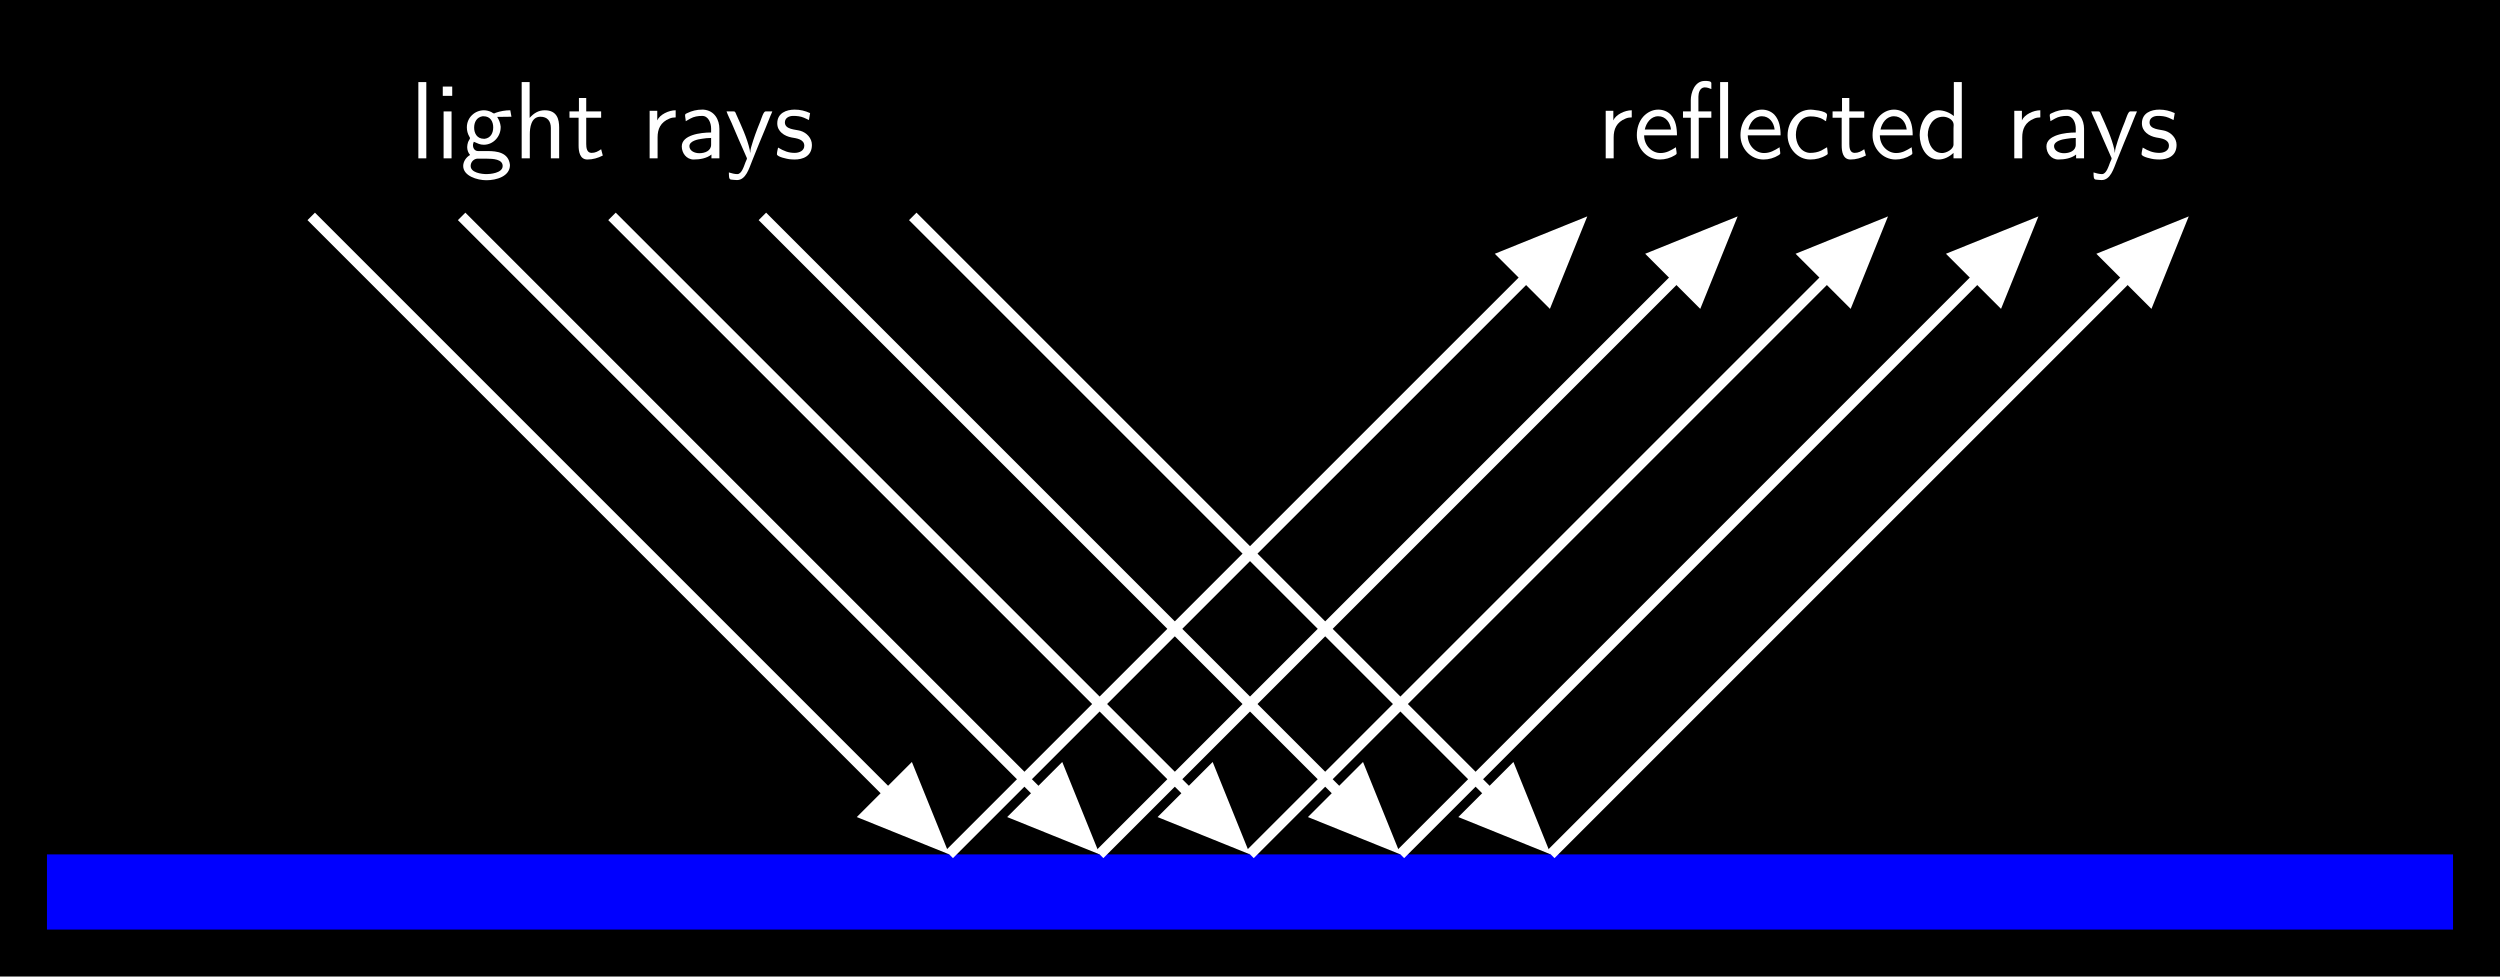
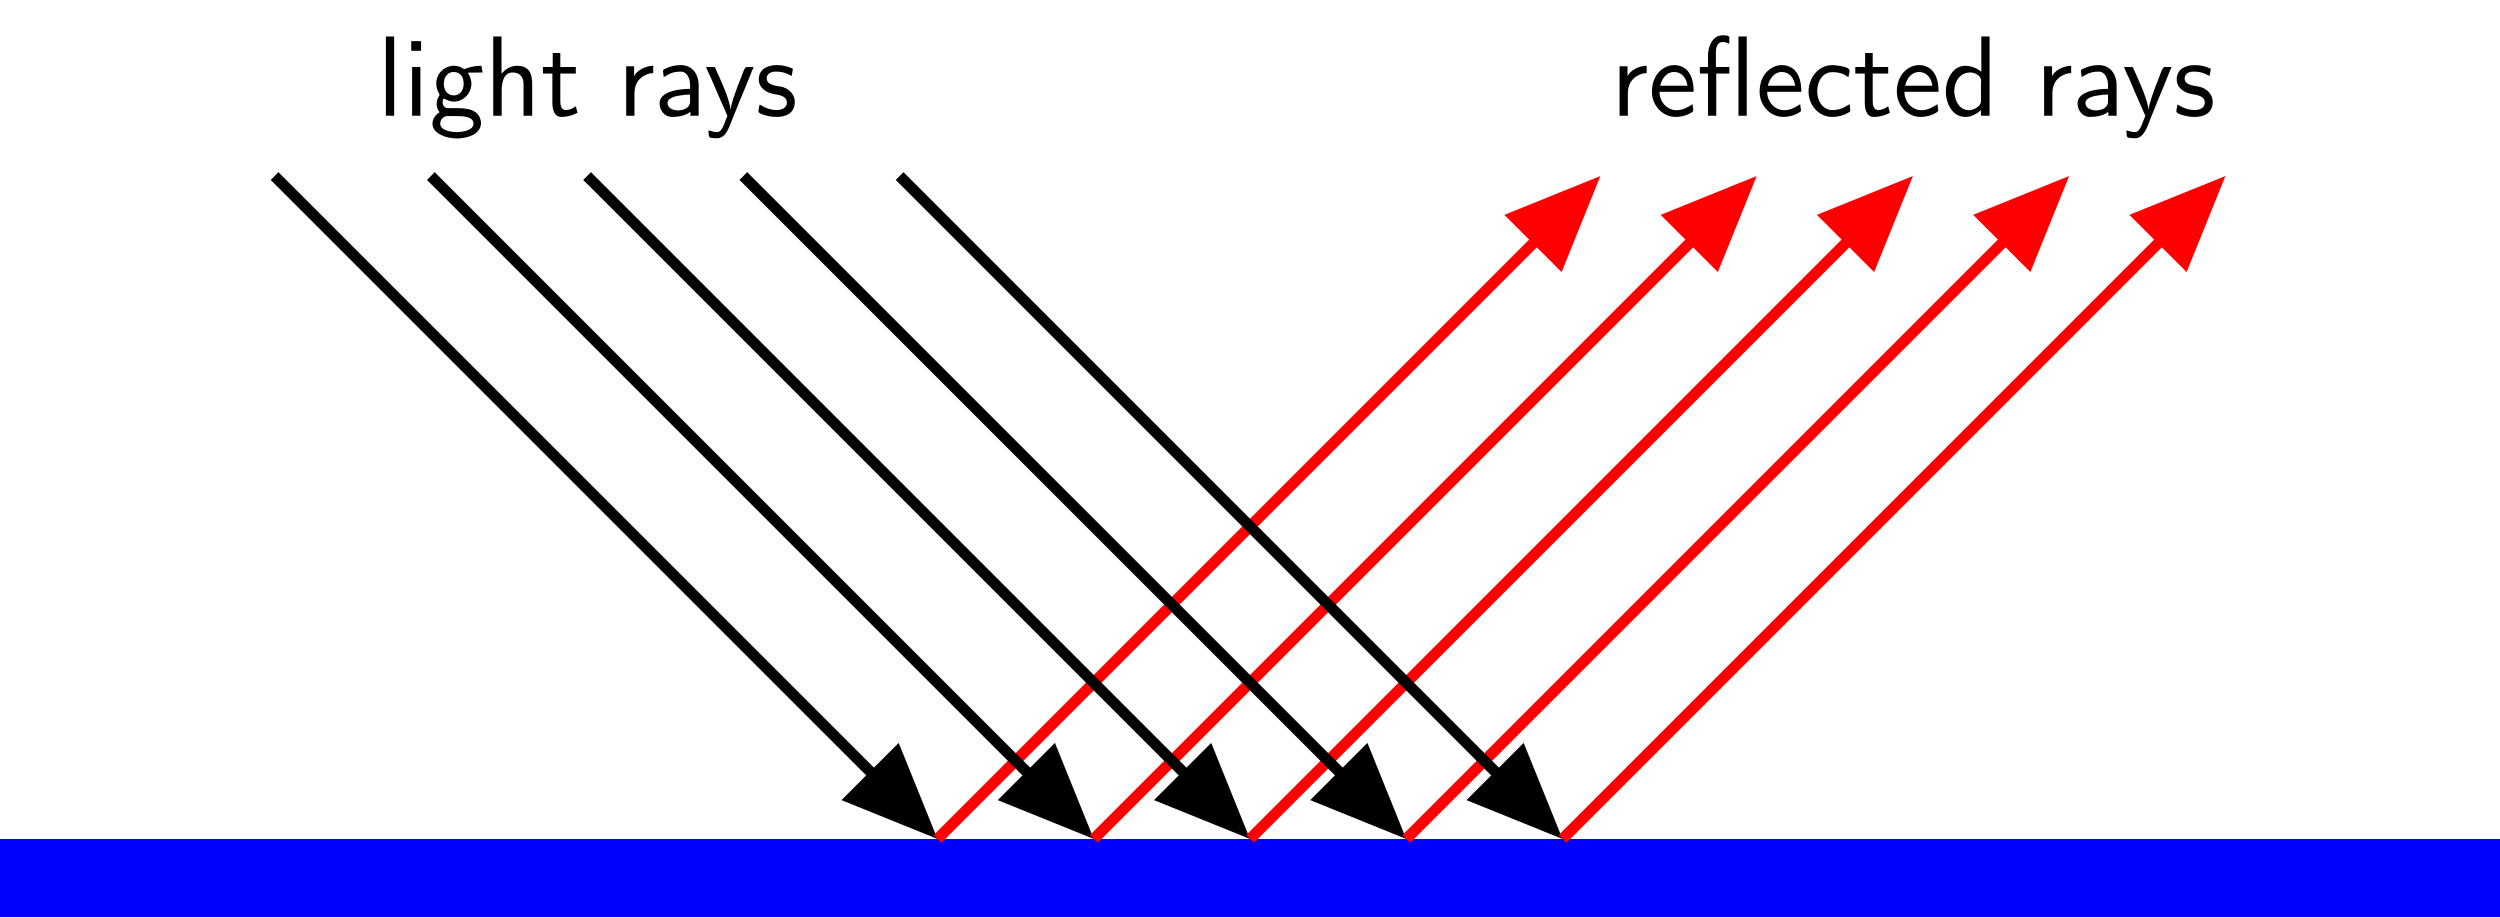
- <svg xmlns="http://www.w3.org/2000/svg" xmlns:xlink="http://www.w3.org/1999/xlink" width="235.625" height="92.041" viewBox="0 0 235.625 92.041">
+ <svg xmlns="http://www.w3.org/2000/svg" xmlns:xlink="http://www.w3.org/1999/xlink" width="226.772" height="83.187" viewBox="0 0 226.772 83.187">
  <defs>
    <g>
      <g id="glyph-0-0">
        <path d="M 0.812 -7.203 L 0.812 -0.016 L 1.562 -0.016 L 1.562 -7.203 Z M 0.812 -7.203 " />
      </g>
      <g id="glyph-0-1">
        <path d="M 0.812 -4.438 L 0.812 -0.016 L 1.562 -0.016 L 1.562 -4.438 Z M 0.734 -6.781 L 0.734 -5.906 L 1.625 -5.906 L 1.625 -6.781 Z M 0.734 -6.781 " />
      </g>
      <g id="glyph-0-2">
        <path d="M 0.922 -0.344 L 0.922 -0.328 C 0.562 -0.125 0.281 0.281 0.281 0.703 C 0.281 1.641 1.594 2.047 2.469 2.047 C 3.406 2.047 4.688 1.688 4.688 0.609 C 4.562 -0.578 3.453 -0.703 2.578 -0.703 L 1.688 -0.703 C 1.375 -0.703 1.203 -0.953 1.203 -1.25 L 1.203 -1.312 C 1.219 -1.422 1.25 -1.5 1.281 -1.578 C 1.656 -1.422 1.859 -1.297 2.219 -1.297 C 3.125 -1.297 3.812 -2.078 3.812 -2.938 L 3.812 -3.016 C 3.781 -3.344 3.656 -3.641 3.484 -3.922 L 4.828 -3.938 L 4.719 -4.547 C 4.266 -4.547 3.781 -4.469 3.344 -4.312 C 3.297 -4.281 3.234 -4.25 3.188 -4.25 C 3.109 -4.25 3 -4.344 2.938 -4.375 C 2.719 -4.484 2.469 -4.547 2.234 -4.547 C 1.391 -4.547 0.625 -3.875 0.625 -2.938 C 0.625 -2.625 0.703 -2.328 0.859 -2.062 C 0.875 -2.031 0.922 -1.969 0.922 -1.922 C 0.922 -1.844 0.781 -1.672 0.734 -1.531 C 0.688 -1.375 0.656 -1.219 0.656 -1.078 C 0.656 -0.812 0.75 -0.531 0.922 -0.344 Z M 1.578 0.016 L 2.516 0.016 C 3.078 0.016 4 0.062 4 0.703 C 4 1.391 2.766 1.469 2.5 1.469 C 1.984 1.469 0.984 1.328 0.984 0.703 C 0.984 0.359 1.234 0.062 1.578 0.016 Z M 2.109 -3.984 L 2.188 -3.984 C 2.875 -3.984 3.109 -3.438 3.109 -2.938 C 3.109 -2.406 2.875 -1.938 2.312 -1.859 L 2.234 -1.859 C 1.562 -1.859 1.312 -2.406 1.312 -2.906 C 1.312 -3.422 1.547 -3.891 2.109 -3.984 Z M 2.109 -3.984 " />
      </g>
      <g id="glyph-0-3">
        <path d="M 0.812 -7.203 L 0.812 -0.016 L 1.578 -0.016 L 1.578 -2.281 C 1.578 -2.875 1.688 -3.938 2.578 -3.938 C 3.234 -3.938 3.562 -3.531 3.562 -2.875 C 3.562 -2.75 3.562 -2.625 3.562 -2.516 L 3.562 -0.016 L 4.344 -0.016 L 4.344 -2.375 C 4.344 -2.547 4.344 -2.734 4.344 -2.922 C 4.344 -3.656 4.172 -4.547 2.984 -4.547 C 2.375 -4.547 1.938 -4.25 1.562 -3.828 L 1.562 -7.203 Z M 0.812 -7.203 " />
      </g>
      <g id="glyph-0-4">
        <path d="M 1.062 -5.703 L 1.062 -4.438 L 0.172 -4.438 L 0.172 -3.844 L 1.031 -3.844 L 1.031 -1.219 C 1.031 -0.672 1.141 0.094 1.859 0.094 C 2.375 0.094 2.859 -0.047 3.312 -0.281 L 3.156 -0.875 C 2.859 -0.672 2.609 -0.531 2.25 -0.531 C 1.797 -0.531 1.75 -1.031 1.75 -1.375 L 1.75 -3.844 L 3.156 -3.844 L 3.156 -4.438 L 1.75 -4.438 L 1.75 -5.703 Z M 1.062 -5.703 " />
      </g>
      <g id="glyph-0-5">
        <path d="M 1.531 -3.594 L 1.531 -4.5 L 0.812 -4.5 L 0.812 -0.016 L 1.562 -0.016 L 1.562 -2 C 1.562 -2.766 1.828 -3.422 2.688 -3.766 C 2.859 -3.844 3.062 -3.875 3.266 -3.875 L 3.266 -4.547 C 2.609 -4.547 1.766 -4.141 1.531 -3.594 Z M 1.531 -3.594 " />
      </g>
      <g id="glyph-0-6">
        <path d="M 0.812 -3.516 C 0.969 -3.594 1.094 -3.688 1.25 -3.766 C 1.578 -3.953 1.969 -4.016 2.359 -4.016 C 2.953 -4.016 3.203 -3.344 3.203 -2.828 C 3.203 -2.703 3.203 -2.578 3.203 -2.453 C 2.188 -2.453 0.438 -2.219 0.438 -1.141 C 0.438 -0.516 0.875 0.094 1.562 0.094 C 2.141 0.094 2.797 -0.016 3.234 -0.375 L 3.234 -0.016 L 3.984 -0.016 L 3.984 -2.797 C 3.984 -3.625 3.547 -4.531 2.469 -4.609 L 2.359 -4.609 C 1.859 -4.609 1.406 -4.5 0.953 -4.281 C 0.875 -4.25 0.75 -4.203 0.75 -4.094 C 0.75 -3.891 0.812 -3.703 0.812 -3.516 Z M 3.203 -1.938 L 3.203 -1.297 C 3.203 -0.719 2.609 -0.5 2.094 -0.5 C 1.672 -0.5 1.156 -0.703 1.156 -1.172 C 1.172 -1.656 1.953 -1.812 2.328 -1.859 C 2.609 -1.906 2.906 -1.938 3.203 -1.938 Z M 3.203 -1.938 " />
      </g>
      <g id="glyph-0-7">
        <path d="M 0.141 -4.438 C 0.266 -4.078 0.453 -3.719 0.609 -3.375 C 1.031 -2.375 1.453 -1.406 1.891 -0.422 L 2 -0.172 C 2.031 -0.125 2.047 -0.078 2.062 -0.031 L 2.062 -0.016 C 2.062 0.031 2.047 0.078 2.031 0.109 L 1.922 0.359 C 1.766 0.766 1.562 1.469 1.156 1.469 C 0.891 1.469 0.625 1.391 0.359 1.312 C 0.375 1.656 0.344 1.938 0.547 1.984 C 0.734 2 0.938 2.031 1.125 2.031 C 1.969 2.031 2.266 0.922 2.547 0.234 L 3.234 -1.469 C 3.594 -2.328 3.953 -3.188 4.281 -4.031 C 4.344 -4.172 4.406 -4.297 4.453 -4.438 L 3.812 -4.438 C 3.625 -4.438 3.438 -3.797 3.312 -3.469 C 2.984 -2.672 2.688 -1.875 2.453 -1.047 C 2.406 -0.875 2.375 -0.688 2.375 -0.516 C 2.344 -0.609 2.344 -0.719 2.328 -0.812 C 2.078 -1.953 1.5 -3.156 1.062 -4.141 L 0.984 -4.328 C 0.922 -4.406 0.922 -4.438 0.812 -4.438 Z M 0.141 -4.438 " />
      </g>
      <g id="glyph-0-8">
        <path d="M 0.406 -1.031 C 0.359 -0.828 0.297 -0.594 0.297 -0.406 C 0.297 -0.141 1.328 0.047 1.453 0.062 C 1.609 0.078 1.781 0.094 1.969 0.094 C 2.703 0.094 3.594 -0.188 3.594 -1.281 C 3.594 -1.922 3.094 -2.438 2.516 -2.609 C 2.031 -2.75 1.047 -2.719 1.047 -3.406 C 1.047 -3.812 1.422 -4.016 1.828 -4.016 C 2.172 -4.016 2.516 -3.984 2.844 -3.844 C 3.016 -3.781 3.156 -3.688 3.312 -3.625 L 3.422 -4.281 C 2.938 -4.5 2.484 -4.609 1.969 -4.609 C 1.203 -4.609 0.328 -4.297 0.328 -3.312 C 0.328 -2.531 1.016 -2.109 1.672 -1.984 C 2.125 -1.906 2.875 -1.828 2.875 -1.203 C 2.875 -0.734 2.406 -0.531 1.969 -0.531 C 1.391 -0.531 0.953 -0.703 0.406 -1.031 Z M 0.406 -1.031 " />
      </g>
      <g id="glyph-0-9">
        <path d="M 4.031 -1.062 C 3.531 -0.75 3.125 -0.516 2.562 -0.516 C 1.781 -0.516 1.031 -1.203 1.031 -2.188 L 4.125 -2.188 C 4.125 -2.875 4.016 -3.625 3.531 -4.141 C 3.219 -4.453 2.797 -4.609 2.359 -4.609 C 1.812 -4.609 1.312 -4.344 0.953 -3.953 C 0.531 -3.484 0.344 -2.844 0.344 -2.219 L 0.344 -2.172 C 0.344 -1 1.25 0.094 2.516 0.094 C 3.016 0.094 3.516 -0.047 3.938 -0.312 C 4 -0.375 4.094 -0.391 4.094 -0.484 C 4.094 -0.672 4.031 -0.875 4.031 -1.062 Z M 1.094 -2.734 C 1.219 -3.344 1.656 -3.984 2.359 -3.984 C 3.062 -3.984 3.484 -3.406 3.562 -2.734 Z M 1.094 -2.734 " />
      </g>
      <g id="glyph-0-10">
        <path d="M 1 -4.438 L 0.266 -4.438 L 0.266 -3.844 L 1 -3.844 L 1 -0.016 L 1.75 -0.016 L 1.75 -3.844 L 2.938 -3.844 L 2.938 -4.438 L 1.719 -4.438 L 1.719 -5.828 C 1.719 -6.172 1.844 -6.656 2.266 -6.703 L 2.328 -6.703 C 2.562 -6.703 2.734 -6.625 2.938 -6.547 L 2.938 -7.109 C 2.938 -7.312 2.516 -7.312 2.359 -7.312 L 2.312 -7.312 C 1.359 -7.312 1 -6.188 1 -5.5 Z M 3.766 -7.203 L 3.766 -0.016 L 4.516 -0.016 L 4.516 -7.203 Z M 3.766 -7.203 " />
      </g>
      <g id="glyph-0-11">
        <path d="M 4.078 -1.062 C 3.891 -0.969 3.719 -0.844 3.531 -0.75 C 3.219 -0.594 2.844 -0.531 2.5 -0.531 L 2.406 -0.531 C 1.531 -0.625 1.141 -1.469 1.141 -2.234 C 1.141 -3.047 1.562 -3.969 2.531 -3.969 C 2.953 -3.969 3.391 -3.891 3.75 -3.656 C 3.828 -3.609 3.891 -3.547 3.984 -3.516 C 3.984 -3.703 4.078 -3.906 4.078 -4.109 C 4.078 -4.531 2.531 -4.609 2.547 -4.609 C 1.188 -4.609 0.359 -3.406 0.359 -2.203 L 0.359 -2.141 C 0.375 -1 1.266 0.094 2.5 0.094 C 3.031 0.094 3.531 -0.031 4 -0.312 C 4.062 -0.359 4.141 -0.375 4.141 -0.484 C 4.141 -0.672 4.094 -0.875 4.078 -1.062 Z M 4.078 -1.062 " />
      </g>
      <g id="glyph-0-12">
        <path d="M 3.578 -7.203 L 3.578 -4 C 3.172 -4.344 2.641 -4.547 2.109 -4.547 C 0.938 -4.547 0.359 -3.203 0.359 -2.219 C 0.359 -1.172 0.922 0.094 2.141 0.094 C 2.672 0.094 3.172 -0.172 3.547 -0.531 L 3.547 -0.016 L 4.328 -0.016 L 4.328 -7.203 Z M 1.141 -2.047 C 1.125 -2.109 1.125 -2.188 1.125 -2.25 C 1.125 -3.047 1.594 -3.938 2.578 -3.938 C 2.969 -3.938 3.562 -3.672 3.562 -3.172 C 3.562 -3.047 3.547 -2.938 3.547 -2.828 L 3.547 -1.328 C 3.547 -0.844 2.844 -0.516 2.484 -0.516 C 1.625 -0.516 1.219 -1.281 1.141 -2.047 Z M 1.141 -2.047 " />
      </g>
    </g>
    <clipPath id="clip-0">
-       <path clip-rule="nonzero" d="M 0 0 L 235.625 0 L 235.625 92.039 L 0 92.039 Z M 0 0 " />
+       <path clip-rule="nonzero" d="M 0 76 L 226.773 76 L 226.773 83.188 L 0 83.188 Z M 0 76 " />
    </clipPath>
    <clipPath id="clip-1">
-       <path clip-rule="nonzero" d="M 15 6 L 103 6 L 103 92.039 L 15 92.039 Z M 15 6 " />
+       <path clip-rule="nonzero" d="M 10 1 L 98 1 L 98 83.188 L 10 83.188 Z M 10 1 " />
    </clipPath>
    <clipPath id="clip-2">
-       <path clip-rule="nonzero" d="M 67 58 L 103 58 L 103 92.039 L 67 92.039 Z M 67 58 " />
+       <path clip-rule="nonzero" d="M 63 54 L 99 54 L 99 83.188 L 63 83.188 Z M 63 54 " />
    </clipPath>
    <clipPath id="clip-3">
-       <path clip-rule="nonzero" d="M 75 7 L 163 7 L 163 92.039 L 75 92.039 Z M 75 7 " />
+       <path clip-rule="nonzero" d="M 70 3 L 159 3 L 159 83.188 L 70 83.188 Z M 70 3 " />
    </clipPath>
    <clipPath id="clip-4">
-       <path clip-rule="nonzero" d="M 29 6 L 117 6 L 117 92.039 L 29 92.039 Z M 29 6 " />
+       <path clip-rule="nonzero" d="M 24 1 L 113 1 L 113 83.188 L 24 83.188 Z M 24 1 " />
    </clipPath>
    <clipPath id="clip-5">
-       <path clip-rule="nonzero" d="M 81 58 L 117 58 L 117 92.039 L 81 92.039 Z M 81 58 " />
+       <path clip-rule="nonzero" d="M 77 54 L 113 54 L 113 83.188 L 77 83.188 Z M 77 54 " />
    </clipPath>
    <clipPath id="clip-6">
-       <path clip-rule="nonzero" d="M 89 7 L 177 7 L 177 92.039 L 89 92.039 Z M 89 7 " />
+       <path clip-rule="nonzero" d="M 85 3 L 173 3 L 173 83.188 L 85 83.188 Z M 85 3 " />
    </clipPath>
    <clipPath id="clip-7">
-       <path clip-rule="nonzero" d="M 43 6 L 131 6 L 131 92.039 L 43 92.039 Z M 43 6 " />
+       <path clip-rule="nonzero" d="M 39 1 L 127 1 L 127 83.188 L 39 83.188 Z M 39 1 " />
    </clipPath>
    <clipPath id="clip-8">
-       <path clip-rule="nonzero" d="M 95 58 L 131 58 L 131 92.039 L 95 92.039 Z M 95 58 " />
+       <path clip-rule="nonzero" d="M 91 54 L 127 54 L 127 83.188 L 91 83.188 Z M 91 54 " />
    </clipPath>
    <clipPath id="clip-9">
-       <path clip-rule="nonzero" d="M 103 7 L 191 7 L 191 92.039 L 103 92.039 Z M 103 7 " />
+       <path clip-rule="nonzero" d="M 99 3 L 187 3 L 187 83.188 L 99 83.188 Z M 99 3 " />
    </clipPath>
    <clipPath id="clip-10">
-       <path clip-rule="nonzero" d="M 57 6 L 145 6 L 145 92.039 L 57 92.039 Z M 57 6 " />
+       <path clip-rule="nonzero" d="M 53 1 L 141 1 L 141 83.188 L 53 83.188 Z M 53 1 " />
    </clipPath>
    <clipPath id="clip-11">
-       <path clip-rule="nonzero" d="M 110 58 L 146 58 L 146 92.039 L 110 92.039 Z M 110 58 " />
+       <path clip-rule="nonzero" d="M 105 54 L 141 54 L 141 83.188 L 105 83.188 Z M 105 54 " />
    </clipPath>
    <clipPath id="clip-12">
-       <path clip-rule="nonzero" d="M 117 7 L 206 7 L 206 92.039 L 117 92.039 Z M 117 7 " />
+       <path clip-rule="nonzero" d="M 113 3 L 201 3 L 201 83.188 L 113 83.188 Z M 113 3 " />
    </clipPath>
    <clipPath id="clip-13">
-       <path clip-rule="nonzero" d="M 71 6 L 160 6 L 160 92.039 L 71 92.039 Z M 71 6 " />
+       <path clip-rule="nonzero" d="M 67 1 L 155 1 L 155 83.188 L 67 83.188 Z M 67 1 " />
    </clipPath>
    <clipPath id="clip-14">
-       <path clip-rule="nonzero" d="M 124 58 L 160 58 L 160 92.039 L 124 92.039 Z M 124 58 " />
+       <path clip-rule="nonzero" d="M 119 54 L 155 54 L 155 83.188 L 119 83.188 Z M 119 54 " />
    </clipPath>
    <clipPath id="clip-15">
-       <path clip-rule="nonzero" d="M 132 7 L 220 7 L 220 92.039 L 132 92.039 Z M 132 7 " />
+       <path clip-rule="nonzero" d="M 127 3 L 215 3 L 215 83.188 L 127 83.188 Z M 127 3 " />
    </clipPath>
  </defs>
  <g clip-path="url(#clip-0)">
-     <path fill-rule="nonzero" fill="rgb(0%, 0%, 0%)" fill-opacity="1" d="M 0 92.043 L 0 0 L 235.629 0 L 235.629 92.043 Z M 0 92.043 " />
+     <path fill-rule="nonzero" fill="rgb(0%, 0%, 100%)" fill-opacity="1" d="M 0 76.102 L 0 83.188 L 226.773 83.188 L 226.773 76.102 Z M 0 76.102 " />
  </g>
-   <path fill-rule="nonzero" fill="rgb(0%, 0%, 100%)" fill-opacity="1" d="M 4.426 80.527 L 4.426 87.613 L 231.199 87.613 L 231.199 80.527 Z M 4.426 80.527 " />
  <g clip-path="url(#clip-1)">
-     <path fill="none" stroke-width="0.996" stroke-linecap="butt" stroke-linejoin="miter" stroke="rgb(100%, 100%, 100%)" stroke-opacity="1" stroke-miterlimit="10" d="M -3.441 60.133 L 55.528 1.165 " transform="matrix(1, 0, 0, -1, 32.773, 80.528)" />
+     <path fill="none" stroke-width="0.996" stroke-linecap="butt" stroke-linejoin="miter" stroke="rgb(0%, 0%, 0%)" stroke-opacity="1" stroke-miterlimit="10" d="M -3.44 60.131 L 55.529 1.166 " transform="matrix(1, 0, 0, -1, 28.346, 76.1)" />
  </g>
-   <path fill-rule="nonzero" fill="rgb(100%, 100%, 100%)" fill-opacity="1" d="M 85.766 72.699 L 88.566 79.625 L 81.637 76.828 Z M 85.766 72.699 " />
+   <path fill-rule="nonzero" fill="rgb(0%, 0%, 0%)" fill-opacity="1" d="M 81.34 68.27 L 84.137 75.199 L 77.211 72.398 Z M 81.34 68.27 " />
  <g clip-path="url(#clip-2)">
-     <path fill="none" stroke-width="0.996" stroke-linecap="butt" stroke-linejoin="miter" stroke="rgb(100%, 100%, 100%)" stroke-opacity="1" stroke-miterlimit="10" d="M -6.504 2.919 L 0.374 0.002 L -6.504 -2.92 Z M -6.504 2.919 " transform="matrix(0.7071, 0.7071, 0.7071, -0.7071, 88.30071, 79.3621)" />
+     <path fill="none" stroke-width="0.996" stroke-linecap="butt" stroke-linejoin="miter" stroke="rgb(0%, 0%, 0%)" stroke-opacity="1" stroke-miterlimit="10" d="M -6.504 2.921 L 0.373 -0.001 L -6.504 -2.918 Z M -6.504 2.921 " transform="matrix(0.7071, 0.7071, 0.7071, -0.7071, 83.87371, 74.9341)" />
  </g>
  <g clip-path="url(#clip-3)">
-     <path fill="none" stroke-width="0.996" stroke-linecap="butt" stroke-linejoin="miter" stroke="rgb(100%, 100%, 100%)" stroke-opacity="1" stroke-miterlimit="10" d="M 56.692 0.001 L 115.661 58.965 " transform="matrix(1, 0, 0, -1, 32.773, 80.528)" />
+     <path fill="none" stroke-width="0.996" stroke-linecap="butt" stroke-linejoin="miter" stroke="rgb(100%, 0%, 0%)" stroke-opacity="1" stroke-miterlimit="10" d="M 56.693 -0.002 L 115.662 58.967 " transform="matrix(1, 0, 0, -1, 28.346, 76.1)" />
  </g>
-   <path fill-rule="nonzero" fill="rgb(100%, 100%, 100%)" fill-opacity="1" stroke-width="0.996" stroke-linecap="butt" stroke-linejoin="miter" stroke="rgb(100%, 100%, 100%)" stroke-opacity="1" stroke-miterlimit="10" d="M -6.506 2.919 L 0.375 -0.001 L -6.506 -2.921 Z M -6.506 2.919 " transform="matrix(0.7071, -0.7071, -0.7071, -0.7071, 148.4334, 21.56119)" />
+   <path fill-rule="nonzero" fill="rgb(100%, 0%, 0%)" fill-opacity="1" stroke-width="0.996" stroke-linecap="butt" stroke-linejoin="miter" stroke="rgb(100%, 0%, 0%)" stroke-opacity="1" stroke-miterlimit="10" d="M -6.504 2.919 L 0.374 0.002 L -6.504 -2.92 Z M -6.504 2.919 " transform="matrix(0.7071, -0.7071, -0.7071, -0.7071, 144.0064, 17.13319)" />
  <g clip-path="url(#clip-4)">
-     <path fill="none" stroke-width="0.996" stroke-linecap="butt" stroke-linejoin="miter" stroke="rgb(100%, 100%, 100%)" stroke-opacity="1" stroke-miterlimit="10" d="M 10.735 60.133 L 69.7 1.165 " transform="matrix(1, 0, 0, -1, 32.773, 80.528)" />
+     <path fill="none" stroke-width="0.996" stroke-linecap="butt" stroke-linejoin="miter" stroke="rgb(0%, 0%, 0%)" stroke-opacity="1" stroke-miterlimit="10" d="M 10.736 60.131 L 69.701 1.166 " transform="matrix(1, 0, 0, -1, 28.346, 76.1)" />
  </g>
-   <path fill-rule="nonzero" fill="rgb(100%, 100%, 100%)" fill-opacity="1" d="M 99.938 72.699 L 102.738 79.625 L 95.809 76.828 Z M 99.938 72.699 " />
+   <path fill-rule="nonzero" fill="rgb(0%, 0%, 0%)" fill-opacity="1" d="M 95.512 68.27 L 98.312 75.199 L 91.383 72.398 Z M 95.512 68.27 " />
  <g clip-path="url(#clip-5)">
-     <path fill="none" stroke-width="0.996" stroke-linecap="butt" stroke-linejoin="miter" stroke="rgb(100%, 100%, 100%)" stroke-opacity="1" stroke-miterlimit="10" d="M -6.505 2.918 L 0.373 0.001 L -6.505 -2.921 Z M -6.505 2.918 " transform="matrix(0.7071, 0.7071, 0.7071, -0.7071, 102.4741, 79.3621)" />
+     <path fill="none" stroke-width="0.996" stroke-linecap="butt" stroke-linejoin="miter" stroke="rgb(0%, 0%, 0%)" stroke-opacity="1" stroke-miterlimit="10" d="M -6.505 2.92 L 0.375 0 L -6.505 -2.919 Z M -6.505 2.92 " transform="matrix(0.7071, 0.7071, 0.7071, -0.7071, 98.04711, 74.9341)" />
  </g>
  <g clip-path="url(#clip-6)">
-     <path fill="none" stroke-width="0.996" stroke-linecap="butt" stroke-linejoin="miter" stroke="rgb(100%, 100%, 100%)" stroke-opacity="1" stroke-miterlimit="10" d="M 70.868 0.001 L 129.832 58.965 " transform="matrix(1, 0, 0, -1, 32.773, 80.528)" />
+     <path fill="none" stroke-width="0.996" stroke-linecap="butt" stroke-linejoin="miter" stroke="rgb(100%, 0%, 0%)" stroke-opacity="1" stroke-miterlimit="10" d="M 70.869 -0.002 L 129.834 58.967 " transform="matrix(1, 0, 0, -1, 28.346, 76.1)" />
  </g>
-   <path fill-rule="nonzero" fill="rgb(100%, 100%, 100%)" fill-opacity="1" stroke-width="0.996" stroke-linecap="butt" stroke-linejoin="miter" stroke="rgb(100%, 100%, 100%)" stroke-opacity="1" stroke-miterlimit="10" d="M -6.507 2.92 L 0.374 0 L -6.507 -2.92 Z M -6.507 2.92 " transform="matrix(0.7071, -0.7071, -0.7071, -0.7071, 162.6068, 21.56119)" />
+   <path fill-rule="nonzero" fill="rgb(100%, 0%, 0%)" fill-opacity="1" stroke-width="0.996" stroke-linecap="butt" stroke-linejoin="miter" stroke="rgb(100%, 0%, 0%)" stroke-opacity="1" stroke-miterlimit="10" d="M -6.505 2.92 L 0.376 0 L -6.505 -2.919 Z M -6.505 2.92 " transform="matrix(0.7071, -0.7071, -0.7071, -0.7071, 158.1798, 17.13319)" />
  <g clip-path="url(#clip-7)">
-     <path fill="none" stroke-width="0.996" stroke-linecap="butt" stroke-linejoin="miter" stroke="rgb(100%, 100%, 100%)" stroke-opacity="1" stroke-miterlimit="10" d="M 24.907 60.133 L 83.875 1.165 " transform="matrix(1, 0, 0, -1, 32.773, 80.528)" />
+     <path fill="none" stroke-width="0.996" stroke-linecap="butt" stroke-linejoin="miter" stroke="rgb(0%, 0%, 0%)" stroke-opacity="1" stroke-miterlimit="10" d="M 24.908 60.131 L 83.873 1.166 " transform="matrix(1, 0, 0, -1, 28.346, 76.1)" />
  </g>
-   <path fill-rule="nonzero" fill="rgb(100%, 100%, 100%)" fill-opacity="1" d="M 114.113 72.699 L 116.91 79.625 L 109.984 76.828 Z M 114.113 72.699 " />
+   <path fill-rule="nonzero" fill="rgb(0%, 0%, 0%)" fill-opacity="1" d="M 109.688 68.27 L 112.484 75.199 L 105.559 72.398 Z M 109.688 68.27 " />
  <g clip-path="url(#clip-8)">
-     <path fill="none" stroke-width="0.996" stroke-linecap="butt" stroke-linejoin="miter" stroke="rgb(100%, 100%, 100%)" stroke-opacity="1" stroke-miterlimit="10" d="M -6.503 2.919 L 0.372 -0 L -6.503 -2.92 Z M -6.503 2.919 " transform="matrix(0.7071, 0.7071, 0.7071, -0.7071, 116.6475, 79.3621)" />
+     <path fill="none" stroke-width="0.996" stroke-linecap="butt" stroke-linejoin="miter" stroke="rgb(0%, 0%, 0%)" stroke-opacity="1" stroke-miterlimit="10" d="M -6.504 2.921 L 0.374 -0.001 L -6.504 -2.918 Z M -6.504 2.921 " transform="matrix(0.7071, 0.7071, 0.7071, -0.7071, 112.2205, 74.9341)" />
  </g>
  <g clip-path="url(#clip-9)">
-     <path fill="none" stroke-width="0.996" stroke-linecap="butt" stroke-linejoin="miter" stroke="rgb(100%, 100%, 100%)" stroke-opacity="1" stroke-miterlimit="10" d="M 85.04 0.001 L 144.008 58.965 " transform="matrix(1, 0, 0, -1, 32.773, 80.528)" />
+     <path fill="none" stroke-width="0.996" stroke-linecap="butt" stroke-linejoin="miter" stroke="rgb(100%, 0%, 0%)" stroke-opacity="1" stroke-miterlimit="10" d="M 85.041 -0.002 L 144.006 58.967 " transform="matrix(1, 0, 0, -1, 28.346, 76.1)" />
  </g>
-   <path fill-rule="nonzero" fill="rgb(100%, 100%, 100%)" fill-opacity="1" stroke-width="0.996" stroke-linecap="butt" stroke-linejoin="miter" stroke="rgb(100%, 100%, 100%)" stroke-opacity="1" stroke-miterlimit="10" d="M -6.505 2.918 L 0.373 0.001 L -6.505 -2.921 Z M -6.505 2.918 " transform="matrix(0.7071, -0.7071, -0.7071, -0.7071, 176.7802, 21.56119)" />
+   <path fill-rule="nonzero" fill="rgb(100%, 0%, 0%)" fill-opacity="1" stroke-width="0.996" stroke-linecap="butt" stroke-linejoin="miter" stroke="rgb(100%, 0%, 0%)" stroke-opacity="1" stroke-miterlimit="10" d="M -6.503 2.918 L 0.375 0.001 L -6.503 -2.921 Z M -6.503 2.918 " transform="matrix(0.7071, -0.7071, -0.7071, -0.7071, 172.3532, 17.13319)" />
  <g clip-path="url(#clip-10)">
-     <path fill="none" stroke-width="0.996" stroke-linecap="butt" stroke-linejoin="miter" stroke="rgb(100%, 100%, 100%)" stroke-opacity="1" stroke-miterlimit="10" d="M 39.082 60.133 L 98.047 1.165 " transform="matrix(1, 0, 0, -1, 32.773, 80.528)" />
+     <path fill="none" stroke-width="0.996" stroke-linecap="butt" stroke-linejoin="miter" stroke="rgb(0%, 0%, 0%)" stroke-opacity="1" stroke-miterlimit="10" d="M 39.08 60.131 L 98.049 1.166 " transform="matrix(1, 0, 0, -1, 28.346, 76.1)" />
  </g>
-   <path fill-rule="nonzero" fill="rgb(100%, 100%, 100%)" fill-opacity="1" d="M 128.285 72.699 L 131.086 79.625 L 124.156 76.828 Z M 128.285 72.699 " />
+   <path fill-rule="nonzero" fill="rgb(0%, 0%, 0%)" fill-opacity="1" d="M 123.859 68.27 L 126.656 75.199 L 119.73 72.398 Z M 123.859 68.27 " />
  <g clip-path="url(#clip-11)">
-     <path fill="none" stroke-width="0.996" stroke-linecap="butt" stroke-linejoin="miter" stroke="rgb(100%, 100%, 100%)" stroke-opacity="1" stroke-miterlimit="10" d="M -6.504 2.918 L 0.373 0.002 L -6.504 -2.921 Z M -6.504 2.918 " transform="matrix(0.7071, 0.7071, 0.7071, -0.7071, 130.8209, 79.3621)" />
+     <path fill="none" stroke-width="0.996" stroke-linecap="butt" stroke-linejoin="miter" stroke="rgb(0%, 0%, 0%)" stroke-opacity="1" stroke-miterlimit="10" d="M -6.505 2.92 L 0.373 -0.002 L -6.505 -2.919 Z M -6.505 2.92 " transform="matrix(0.7071, 0.7071, 0.7071, -0.7071, 126.3939, 74.9341)" />
  </g>
  <g clip-path="url(#clip-12)">
-     <path fill="none" stroke-width="0.996" stroke-linecap="butt" stroke-linejoin="miter" stroke="rgb(100%, 100%, 100%)" stroke-opacity="1" stroke-miterlimit="10" d="M 99.215 0.001 L 158.18 58.965 " transform="matrix(1, 0, 0, -1, 32.773, 80.528)" />
+     <path fill="none" stroke-width="0.996" stroke-linecap="butt" stroke-linejoin="miter" stroke="rgb(100%, 0%, 0%)" stroke-opacity="1" stroke-miterlimit="10" d="M 99.213 -0.002 L 158.181 58.967 " transform="matrix(1, 0, 0, -1, 28.346, 76.1)" />
  </g>
-   <path fill-rule="nonzero" fill="rgb(100%, 100%, 100%)" fill-opacity="1" stroke-width="0.996" stroke-linecap="butt" stroke-linejoin="miter" stroke="rgb(100%, 100%, 100%)" stroke-opacity="1" stroke-miterlimit="10" d="M -6.506 2.919 L 0.374 -0.001 L -6.506 -2.92 Z M -6.506 2.919 " transform="matrix(0.7071, -0.7071, -0.7071, -0.7071, 190.9536, 21.56119)" />
+   <path fill-rule="nonzero" fill="rgb(100%, 0%, 0%)" fill-opacity="1" stroke-width="0.996" stroke-linecap="butt" stroke-linejoin="miter" stroke="rgb(100%, 0%, 0%)" stroke-opacity="1" stroke-miterlimit="10" d="M -6.504 2.919 L 0.374 0.003 L -6.504 -2.92 Z M -6.504 2.919 " transform="matrix(0.7071, -0.7071, -0.7071, -0.7071, 186.5266, 17.13319)" />
  <g clip-path="url(#clip-13)">
-     <path fill="none" stroke-width="0.996" stroke-linecap="butt" stroke-linejoin="miter" stroke="rgb(100%, 100%, 100%)" stroke-opacity="1" stroke-miterlimit="10" d="M 53.254 60.133 L 112.223 1.165 " transform="matrix(1, 0, 0, -1, 32.773, 80.528)" />
+     <path fill="none" stroke-width="0.996" stroke-linecap="butt" stroke-linejoin="miter" stroke="rgb(0%, 0%, 0%)" stroke-opacity="1" stroke-miterlimit="10" d="M 53.256 60.131 L 112.22 1.166 " transform="matrix(1, 0, 0, -1, 28.346, 76.1)" />
  </g>
-   <path fill-rule="nonzero" fill="rgb(100%, 100%, 100%)" fill-opacity="1" d="M 142.461 72.699 L 145.258 79.625 L 138.332 76.828 Z M 142.461 72.699 " />
+   <path fill-rule="nonzero" fill="rgb(0%, 0%, 0%)" fill-opacity="1" d="M 138.031 68.27 L 140.832 75.199 L 133.902 72.398 Z M 138.031 68.27 " />
  <g clip-path="url(#clip-14)">
-     <path fill="none" stroke-width="0.996" stroke-linecap="butt" stroke-linejoin="miter" stroke="rgb(100%, 100%, 100%)" stroke-opacity="1" stroke-miterlimit="10" d="M -6.503 2.92 L 0.372 0 L -6.503 -2.919 Z M -6.503 2.92 " transform="matrix(0.7071, 0.7071, 0.7071, -0.7071, 144.9943, 79.3621)" />
+     <path fill="none" stroke-width="0.996" stroke-linecap="butt" stroke-linejoin="miter" stroke="rgb(0%, 0%, 0%)" stroke-opacity="1" stroke-miterlimit="10" d="M -6.506 2.919 L 0.375 -0 L -6.506 -2.92 Z M -6.506 2.919 " transform="matrix(0.7071, 0.7071, 0.7071, -0.7071, 140.5673, 74.9341)" />
  </g>
  <g clip-path="url(#clip-15)">
-     <path fill="none" stroke-width="0.996" stroke-linecap="butt" stroke-linejoin="miter" stroke="rgb(100%, 100%, 100%)" stroke-opacity="1" stroke-miterlimit="10" d="M 113.387 0.001 L 172.356 58.965 " transform="matrix(1, 0, 0, -1, 32.773, 80.528)" />
+     <path fill="none" stroke-width="0.996" stroke-linecap="butt" stroke-linejoin="miter" stroke="rgb(100%, 0%, 0%)" stroke-opacity="1" stroke-miterlimit="10" d="M 113.388 -0.002 L 172.353 58.967 " transform="matrix(1, 0, 0, -1, 28.346, 76.1)" />
  </g>
-   <path fill-rule="nonzero" fill="rgb(100%, 100%, 100%)" fill-opacity="1" stroke-width="0.996" stroke-linecap="butt" stroke-linejoin="miter" stroke="rgb(100%, 100%, 100%)" stroke-opacity="1" stroke-miterlimit="10" d="M -6.505 2.917 L 0.373 0.001 L -6.505 -2.922 Z M -6.505 2.917 " transform="matrix(0.7071, -0.7071, -0.7071, -0.7071, 205.127, 21.56119)" />
-   <g fill="rgb(100%, 100%, 100%)" fill-opacity="1">
-     <use xlink:href="#glyph-0-0" x="38.618" y="14.94" />
-     <use xlink:href="#glyph-0-1" x="40.997" y="14.94" />
-     <use xlink:href="#glyph-0-2" x="43.376" y="14.94" />
-     <use xlink:href="#glyph-0-3" x="48.356" y="14.94" />
-     <use xlink:href="#glyph-0-4" x="53.502" y="14.94" />
+   <path fill-rule="nonzero" fill="rgb(100%, 0%, 0%)" fill-opacity="1" stroke-width="0.996" stroke-linecap="butt" stroke-linejoin="miter" stroke="rgb(100%, 0%, 0%)" stroke-opacity="1" stroke-miterlimit="10" d="M -6.505 2.92 L 0.375 0.001 L -6.505 -2.919 Z M -6.505 2.92 " transform="matrix(0.7071, -0.7071, -0.7071, -0.7071, 200.7001, 17.13319)" />
+   <g fill="rgb(0%, 0%, 0%)" fill-opacity="1">
+     <use xlink:href="#glyph-0-0" x="34.191" y="10.513" />
+     <use xlink:href="#glyph-0-1" x="36.57" y="10.513" />
+     <use xlink:href="#glyph-0-2" x="38.949" y="10.513" />
+     <use xlink:href="#glyph-0-3" x="43.929" y="10.513" />
+     <use xlink:href="#glyph-0-4" x="49.075" y="10.513" />
  </g>
-   <g fill="rgb(100%, 100%, 100%)" fill-opacity="1">
-     <use xlink:href="#glyph-0-5" x="60.416" y="14.94" />
-     <use xlink:href="#glyph-0-6" x="63.819" y="14.94" />
+   <g fill="rgb(0%, 0%, 0%)" fill-opacity="1">
+     <use xlink:href="#glyph-0-5" x="55.989" y="10.513" />
+     <use xlink:href="#glyph-0-6" x="59.392" y="10.513" />
  </g>
-   <g fill="rgb(100%, 100%, 100%)" fill-opacity="1">
-     <use xlink:href="#glyph-0-7" x="68.336" y="14.94" />
-     <use xlink:href="#glyph-0-8" x="72.929" y="14.94" />
+   <g fill="rgb(0%, 0%, 0%)" fill-opacity="1">
+     <use xlink:href="#glyph-0-7" x="63.909" y="10.513" />
+     <use xlink:href="#glyph-0-8" x="68.502" y="10.513" />
  </g>
-   <g fill="rgb(100%, 100%, 100%)" fill-opacity="1">
-     <use xlink:href="#glyph-0-5" x="150.526" y="14.94" />
-     <use xlink:href="#glyph-0-9" x="153.929" y="14.94" />
-     <use xlink:href="#glyph-0-10" x="158.356" y="14.94" />
-     <use xlink:href="#glyph-0-9" x="163.696" y="14.94" />
-     <use xlink:href="#glyph-0-11" x="168.122" y="14.94" />
-     <use xlink:href="#glyph-0-4" x="172.548" y="14.94" />
-     <use xlink:href="#glyph-0-9" x="176.145" y="14.94" />
-     <use xlink:href="#glyph-0-12" x="180.571" y="14.94" />
+   <g fill="rgb(0%, 0%, 0%)" fill-opacity="1">
+     <use xlink:href="#glyph-0-5" x="146.099" y="10.513" />
+     <use xlink:href="#glyph-0-9" x="149.502" y="10.513" />
+     <use xlink:href="#glyph-0-10" x="153.929" y="10.513" />
+     <use xlink:href="#glyph-0-9" x="159.269" y="10.513" />
+     <use xlink:href="#glyph-0-11" x="163.695" y="10.513" />
+     <use xlink:href="#glyph-0-4" x="168.121" y="10.513" />
+     <use xlink:href="#glyph-0-9" x="171.718" y="10.513" />
+     <use xlink:href="#glyph-0-12" x="176.144" y="10.513" />
  </g>
-   <g fill="rgb(100%, 100%, 100%)" fill-opacity="1">
-     <use xlink:href="#glyph-0-5" x="189.034" y="14.94" />
-     <use xlink:href="#glyph-0-6" x="192.438" y="14.94" />
+   <g fill="rgb(0%, 0%, 0%)" fill-opacity="1">
+     <use xlink:href="#glyph-0-5" x="184.607" y="10.513" />
+     <use xlink:href="#glyph-0-6" x="188.011" y="10.513" />
  </g>
-   <g fill="rgb(100%, 100%, 100%)" fill-opacity="1">
-     <use xlink:href="#glyph-0-7" x="196.955" y="14.94" />
-     <use xlink:href="#glyph-0-8" x="201.547" y="14.94" />
+   <g fill="rgb(0%, 0%, 0%)" fill-opacity="1">
+     <use xlink:href="#glyph-0-7" x="192.528" y="10.513" />
+     <use xlink:href="#glyph-0-8" x="197.12" y="10.513" />
  </g>
</svg>
